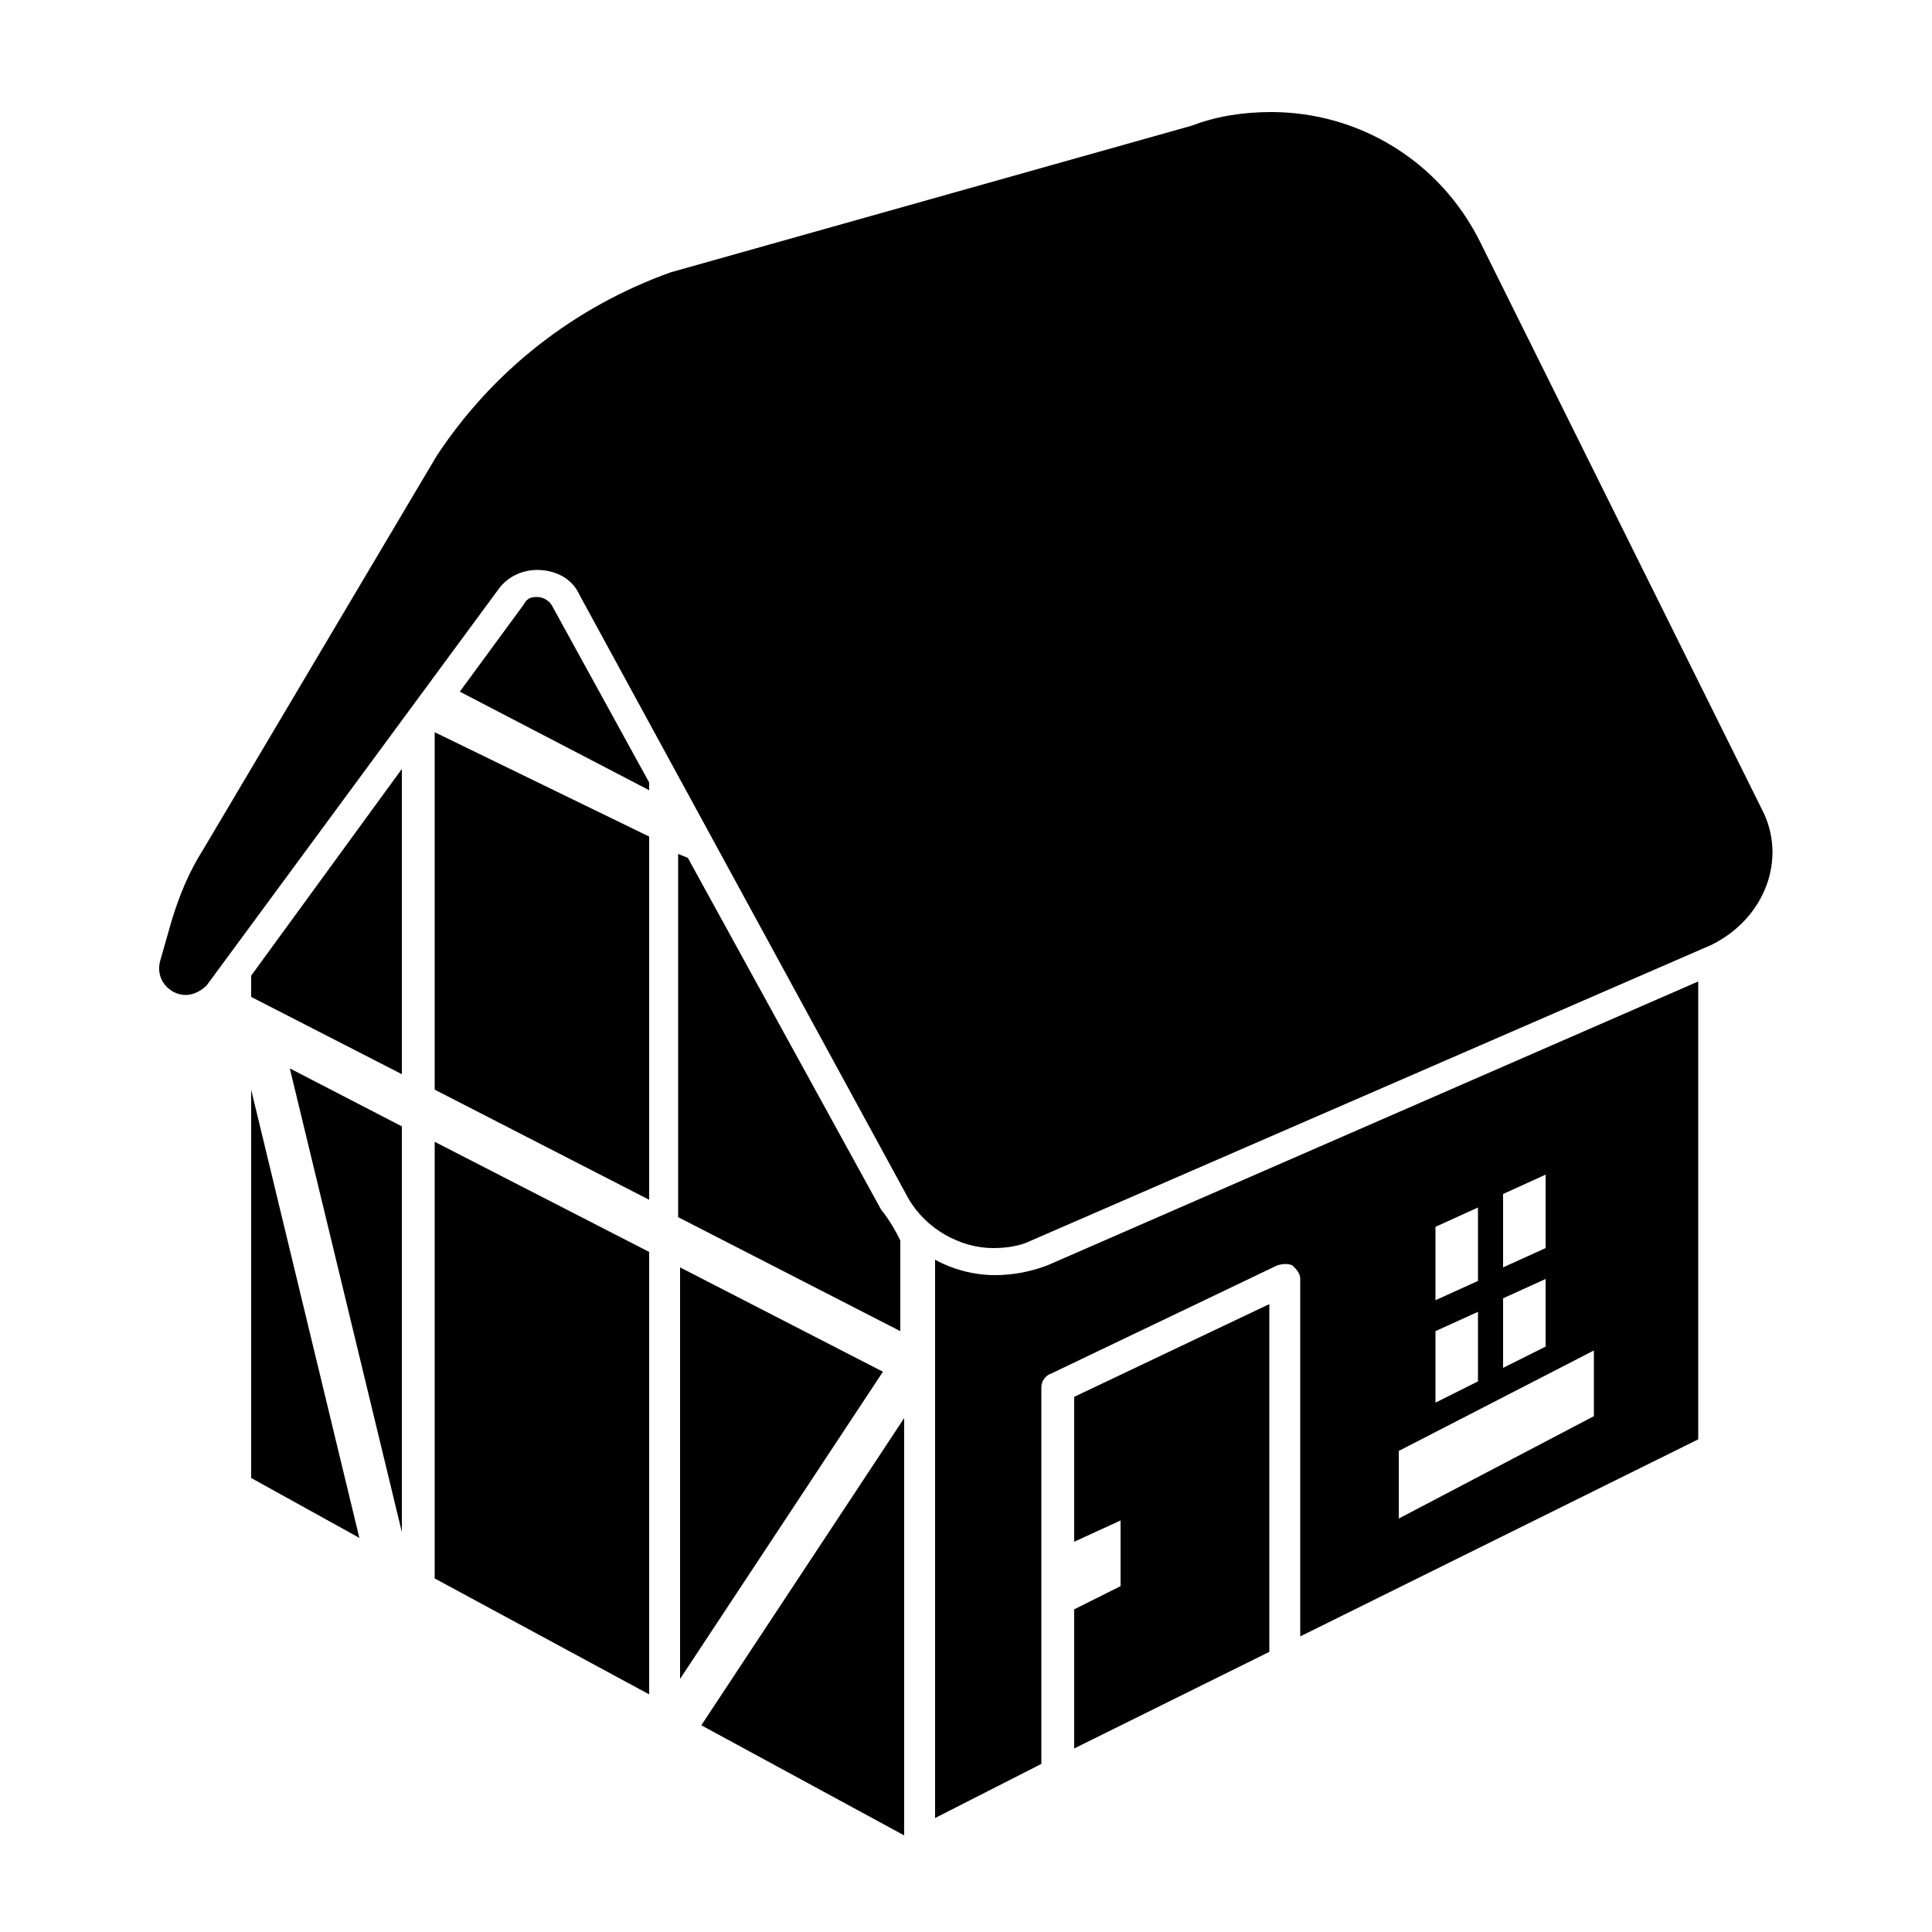
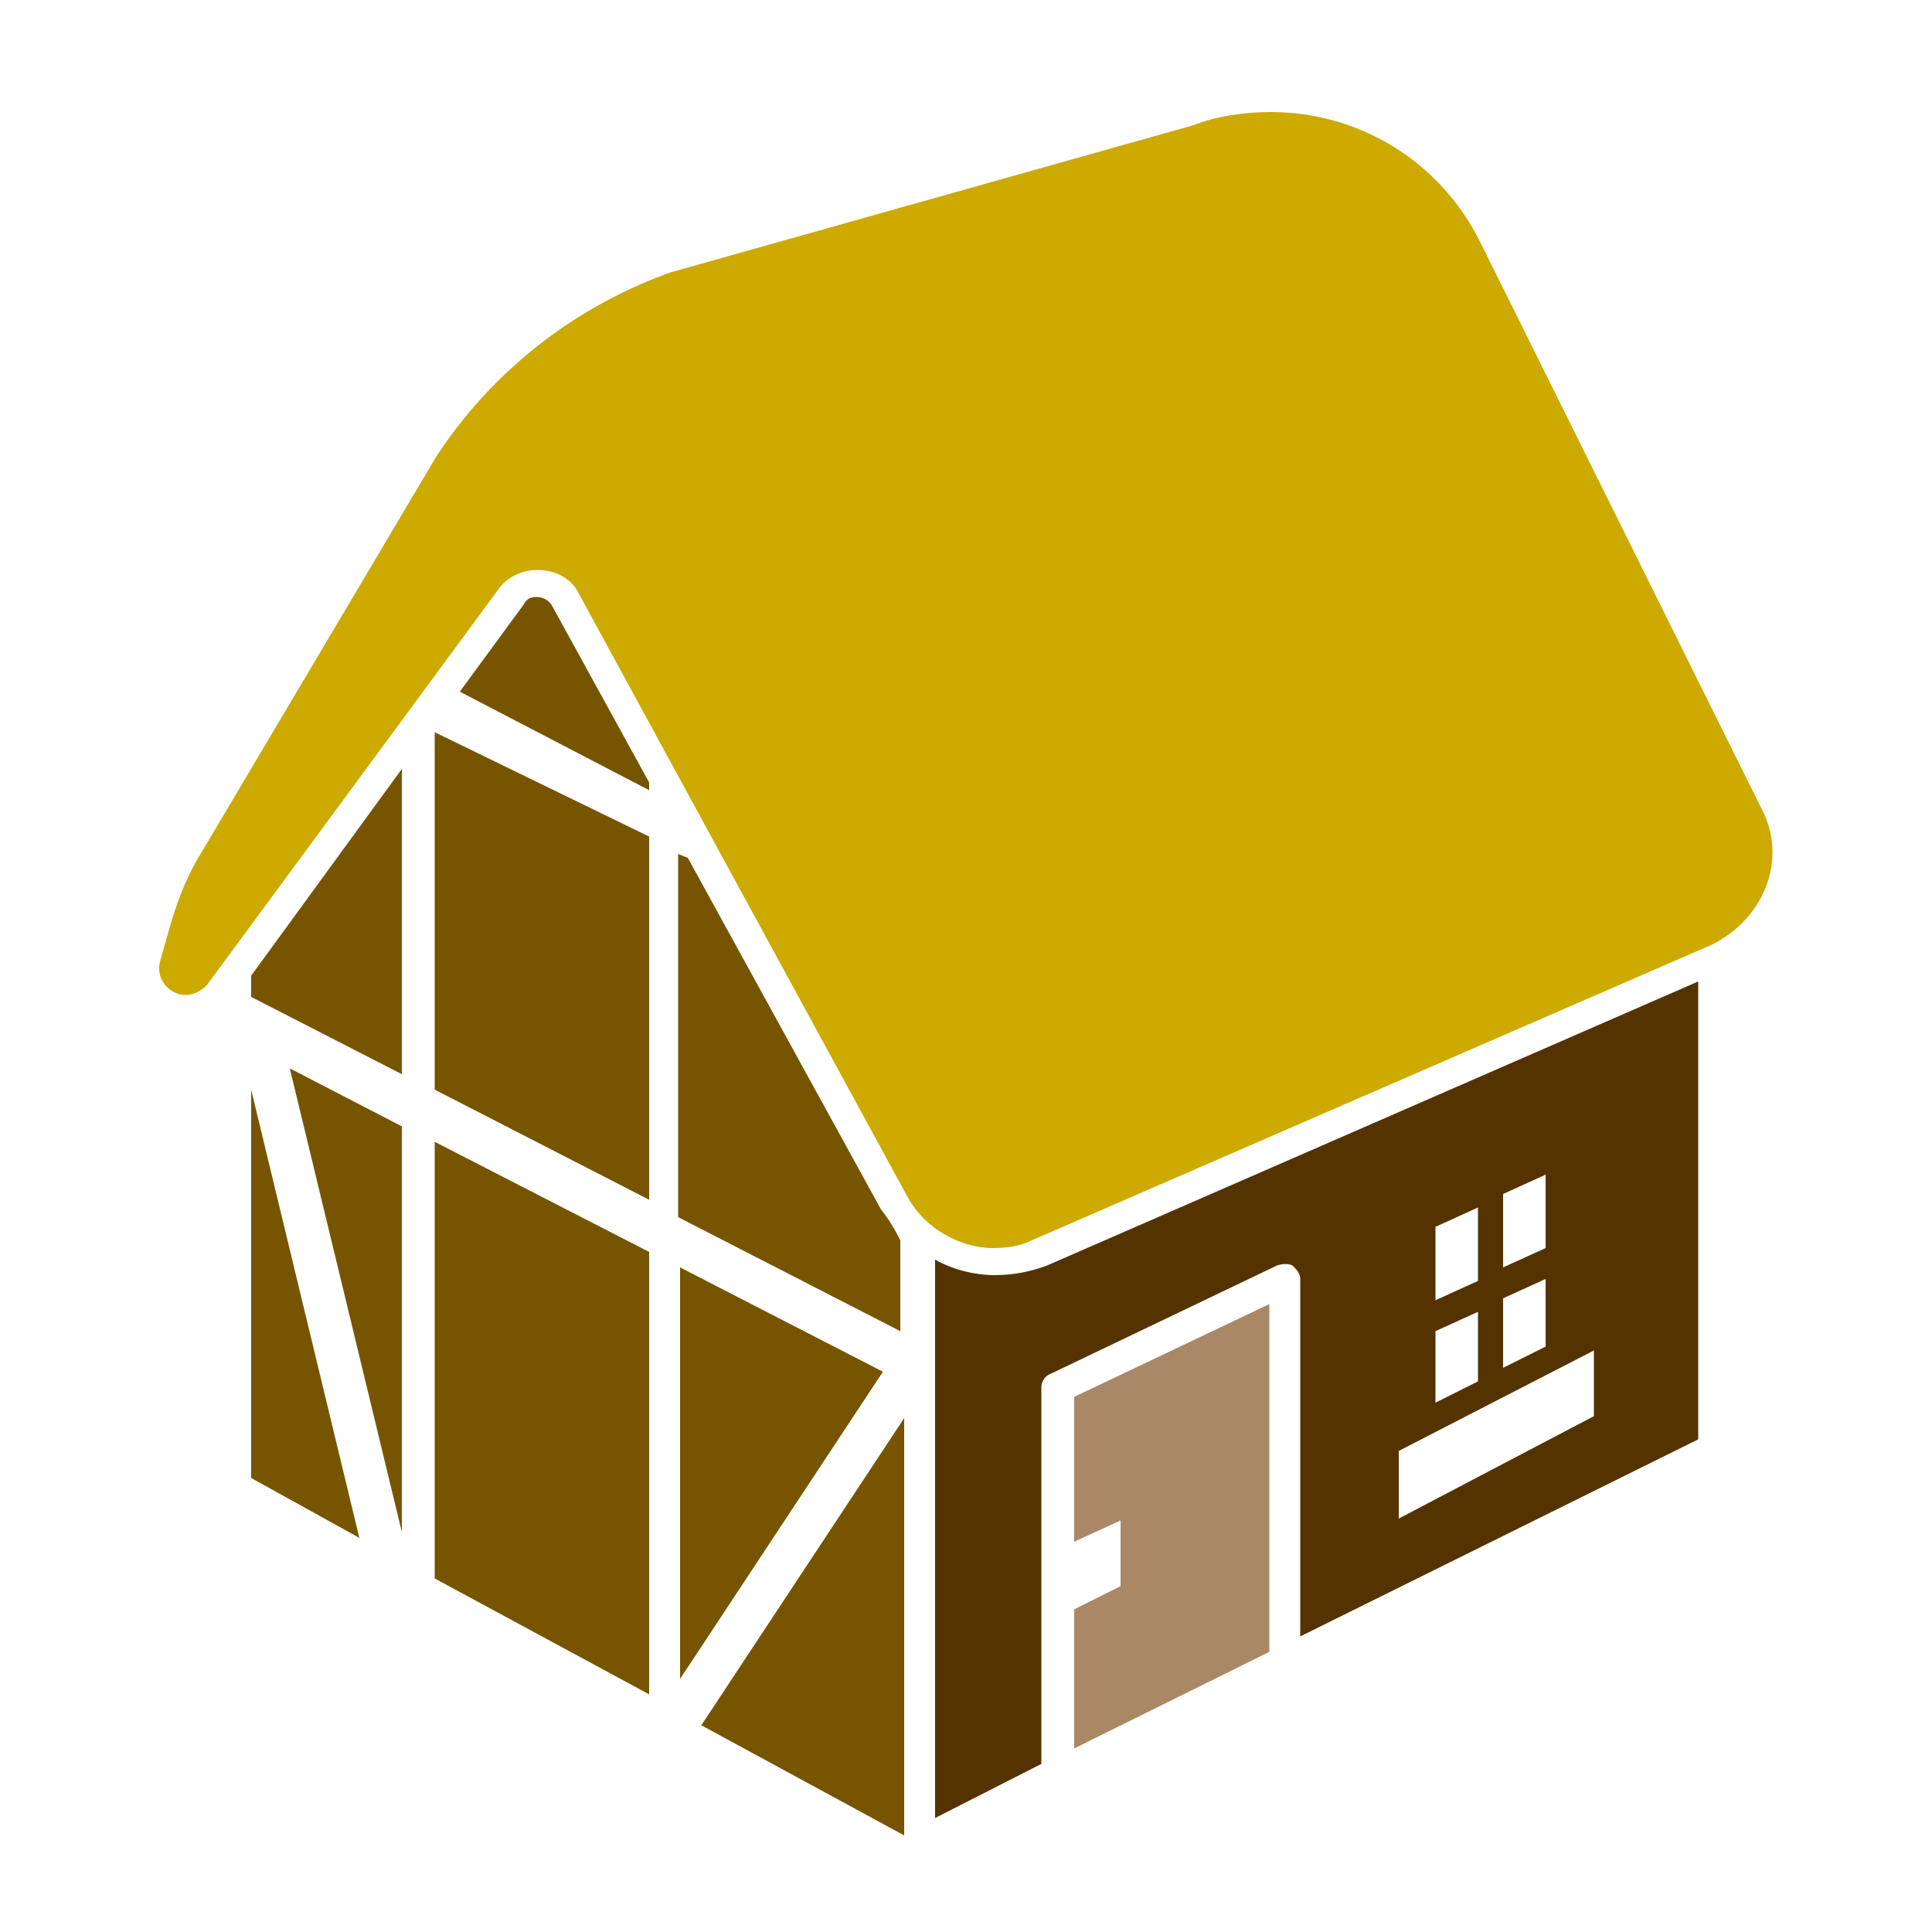
<svg xmlns="http://www.w3.org/2000/svg" version="1.1" x="0px" y="0px" viewBox="0 0 100 100" enable-background="new 0 0 100 100" xml:space="preserve">
  <g>
-     <polygon points="55.6,79.8 58,78.7 58,82.1 55.6,83.3 55.6,90.5 65.7,85.5 65.7,67.5 55.6,72.3  " />
-     <polygon points="35.2,65.6 35.2,86.9 45.7,71  " />
-     <polygon points="22.5,81.7 33.6,87.7 33.6,64.8 22.5,59.1  " />
-     <polygon points="20.8,79.3 20.8,58.3 15,55.3  " />
-     <polygon points="22.5,56.4 33.6,62.1 33.6,43.3 22.5,37.9  " />
-     <polygon points="13,76.5 18.6,79.6 13,56.4  " />
-     <polygon points="65.8,5 65.8,5 65.8,5.8  " />
-     <path d="M91.2,41.9L76.6,12.5c-2.1-4.2-6.3-6.7-10.8-6.7c-1.4,0-2.8,0.2-4.1,0.7l-27,7.6c-5,1.8-9.2,5.1-12.1,9.5L10.5,44   c-0.7,1.1-1.2,2.3-1.6,3.6l-0.6,2.1c-0.3,1,0.5,1.8,1.3,1.8c0.4,0,0.8-0.2,1.1-0.5l15.1-20.5c0.5-0.7,1.3-1,2-1   c0.9,0,1.8,0.4,2.2,1.3l17,31.2c0.9,1.6,2.7,2.6,4.4,2.6c0.7,0,1.4-0.1,2-0.4l35.2-15.3C91.4,47.5,92.5,44.4,91.2,41.9z" />
-     <polygon points="46.8,95 46.8,73.4 36.3,89.3  " />
-     <path d="M51.5,66c-1.1,0-2.2-0.3-3.1-0.8v28.9l5.5-2.8V71.8c0-0.3,0.2-0.6,0.5-0.7l11.7-5.6c0.3-0.1,0.6-0.1,0.8,0   c0.2,0.2,0.4,0.4,0.4,0.7v18.5l20.6-10.2V50.8L54.2,65.5C53.4,65.8,52.5,66,51.5,66z M77.8,61.8l2.2-1v3.8l-2.2,1V61.8z M77.8,67.2   l2.2-1v3.5l-2.2,1.1V67.2z M74.3,63.5l2.2-1v3.8l-2.2,1V63.5z M74.3,68.9l2.2-1v3.6l-2.2,1.1V68.9z M72.4,75.1l10.1-5.2v3.4   l-10.1,5.3V75.1z" />
-     <polygon points="13,51.6 20.8,55.6 20.8,39.8 13,50.5  " />
-     <path d="M45.6,62.6l-10-18.2l-0.5-0.2v18.8l11.5,5.9v-4.7C46.3,63.6,46,63.1,45.6,62.6C45.6,62.6,45.6,62.6,45.6,62.6z" />
-     <path d="M27.8,30.9c-0.2,0-0.5,0-0.7,0.4l-3.3,4.5l9.8,5.1v-0.4l-5-9.1C28.4,31,28,30.9,27.8,30.9z" />
+     <polygon fill="#aa8866" points="55.6,79.8 58,78.7 58,82.1 55.6,83.3 55.6,90.5 65.7,85.5 65.7,67.5 55.6,72.3  " />
+     <polygon fill="#775500" points="35.2,65.6 35.2,86.9 45.7,71  " />
+     <polygon fill="#775500" points="22.5,81.7 33.6,87.7 33.6,64.8 22.5,59.1  " />
+     <polygon fill="#775500" points="20.8,79.3 20.8,58.3 15,55.3  " />
+     <polygon fill="#775500" points="22.5,56.4 33.6,62.1 33.6,43.3 22.5,37.9  " />
+     <polygon fill="#775500" points="13,76.5 18.6,79.6 13,56.4  " />
+     <polygon fill="#775500" points="65.8,5 65.8,5 65.8,5.8  " />
+     <path fill="#ccaa00" d="M91.2,41.9L76.6,12.5c-2.1-4.2-6.3-6.7-10.8-6.7c-1.4,0-2.8,0.2-4.1,0.7l-27,7.6c-5,1.8-9.2,5.1-12.1,9.5L10.5,44   c-0.7,1.1-1.2,2.3-1.6,3.6l-0.6,2.1c-0.3,1,0.5,1.8,1.3,1.8c0.4,0,0.8-0.2,1.1-0.5l15.1-20.5c0.5-0.7,1.3-1,2-1   c0.9,0,1.8,0.4,2.2,1.3l17,31.2c0.9,1.6,2.7,2.6,4.4,2.6c0.7,0,1.4-0.1,2-0.4l35.2-15.3C91.4,47.5,92.5,44.4,91.2,41.9z" />
+     <polygon fill="#775500" points="46.8,95 46.8,73.4 36.3,89.3  " />
+     <path fill="#553300" d="M51.5,66c-1.1,0-2.2-0.3-3.1-0.8v28.9l5.5-2.8V71.8c0-0.3,0.2-0.6,0.5-0.7l11.7-5.6c0.3-0.1,0.6-0.1,0.8,0   c0.2,0.2,0.4,0.4,0.4,0.7v18.5l20.6-10.2V50.8L54.2,65.5C53.4,65.8,52.5,66,51.5,66z M77.8,61.8l2.2-1v3.8l-2.2,1V61.8z M77.8,67.2   l2.2-1v3.5l-2.2,1.1V67.2z M74.3,63.5l2.2-1v3.8l-2.2,1V63.5z M74.3,68.9l2.2-1v3.6l-2.2,1.1V68.9z M72.4,75.1l10.1-5.2v3.4   l-10.1,5.3V75.1z" />
+     <polygon fill="#775500" points="13,51.6 20.8,55.6 20.8,39.8 13,50.5  " />
+     <path fill="#775500" d="M45.6,62.6l-10-18.2l-0.5-0.2v18.8l11.5,5.9v-4.7C46.3,63.6,46,63.1,45.6,62.6C45.6,62.6,45.6,62.6,45.6,62.6z" />
+     <path fill="#775500" d="M27.8,30.9c-0.2,0-0.5,0-0.7,0.4l-3.3,4.5l9.8,5.1v-0.4l-5-9.1C28.4,31,28,30.9,27.8,30.9z" />
  </g>
</svg>
